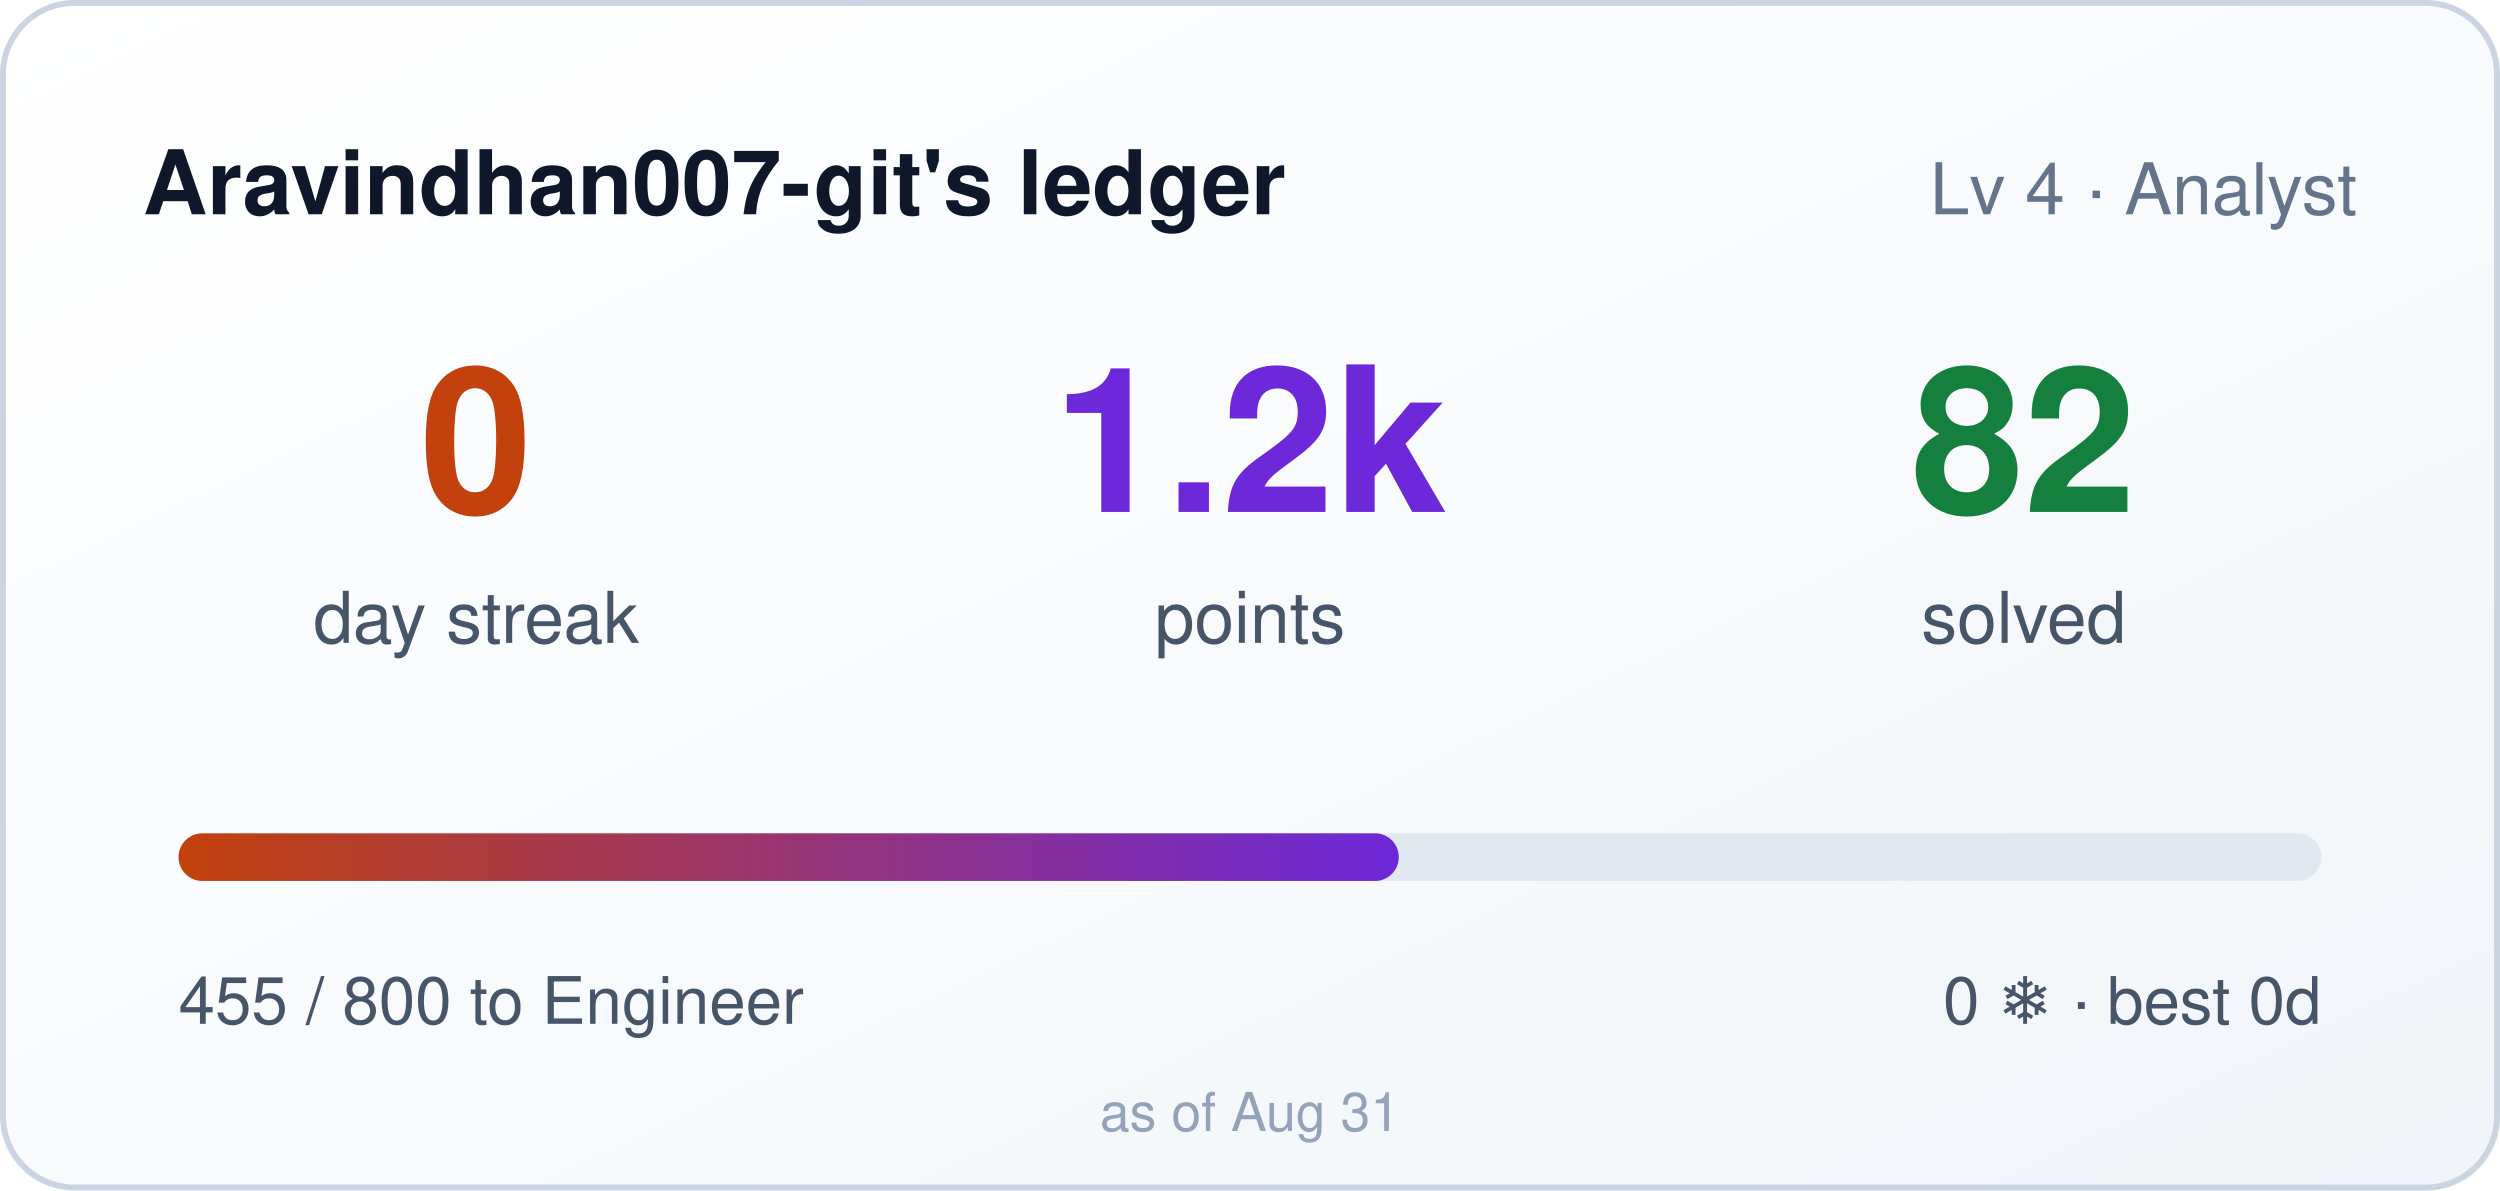
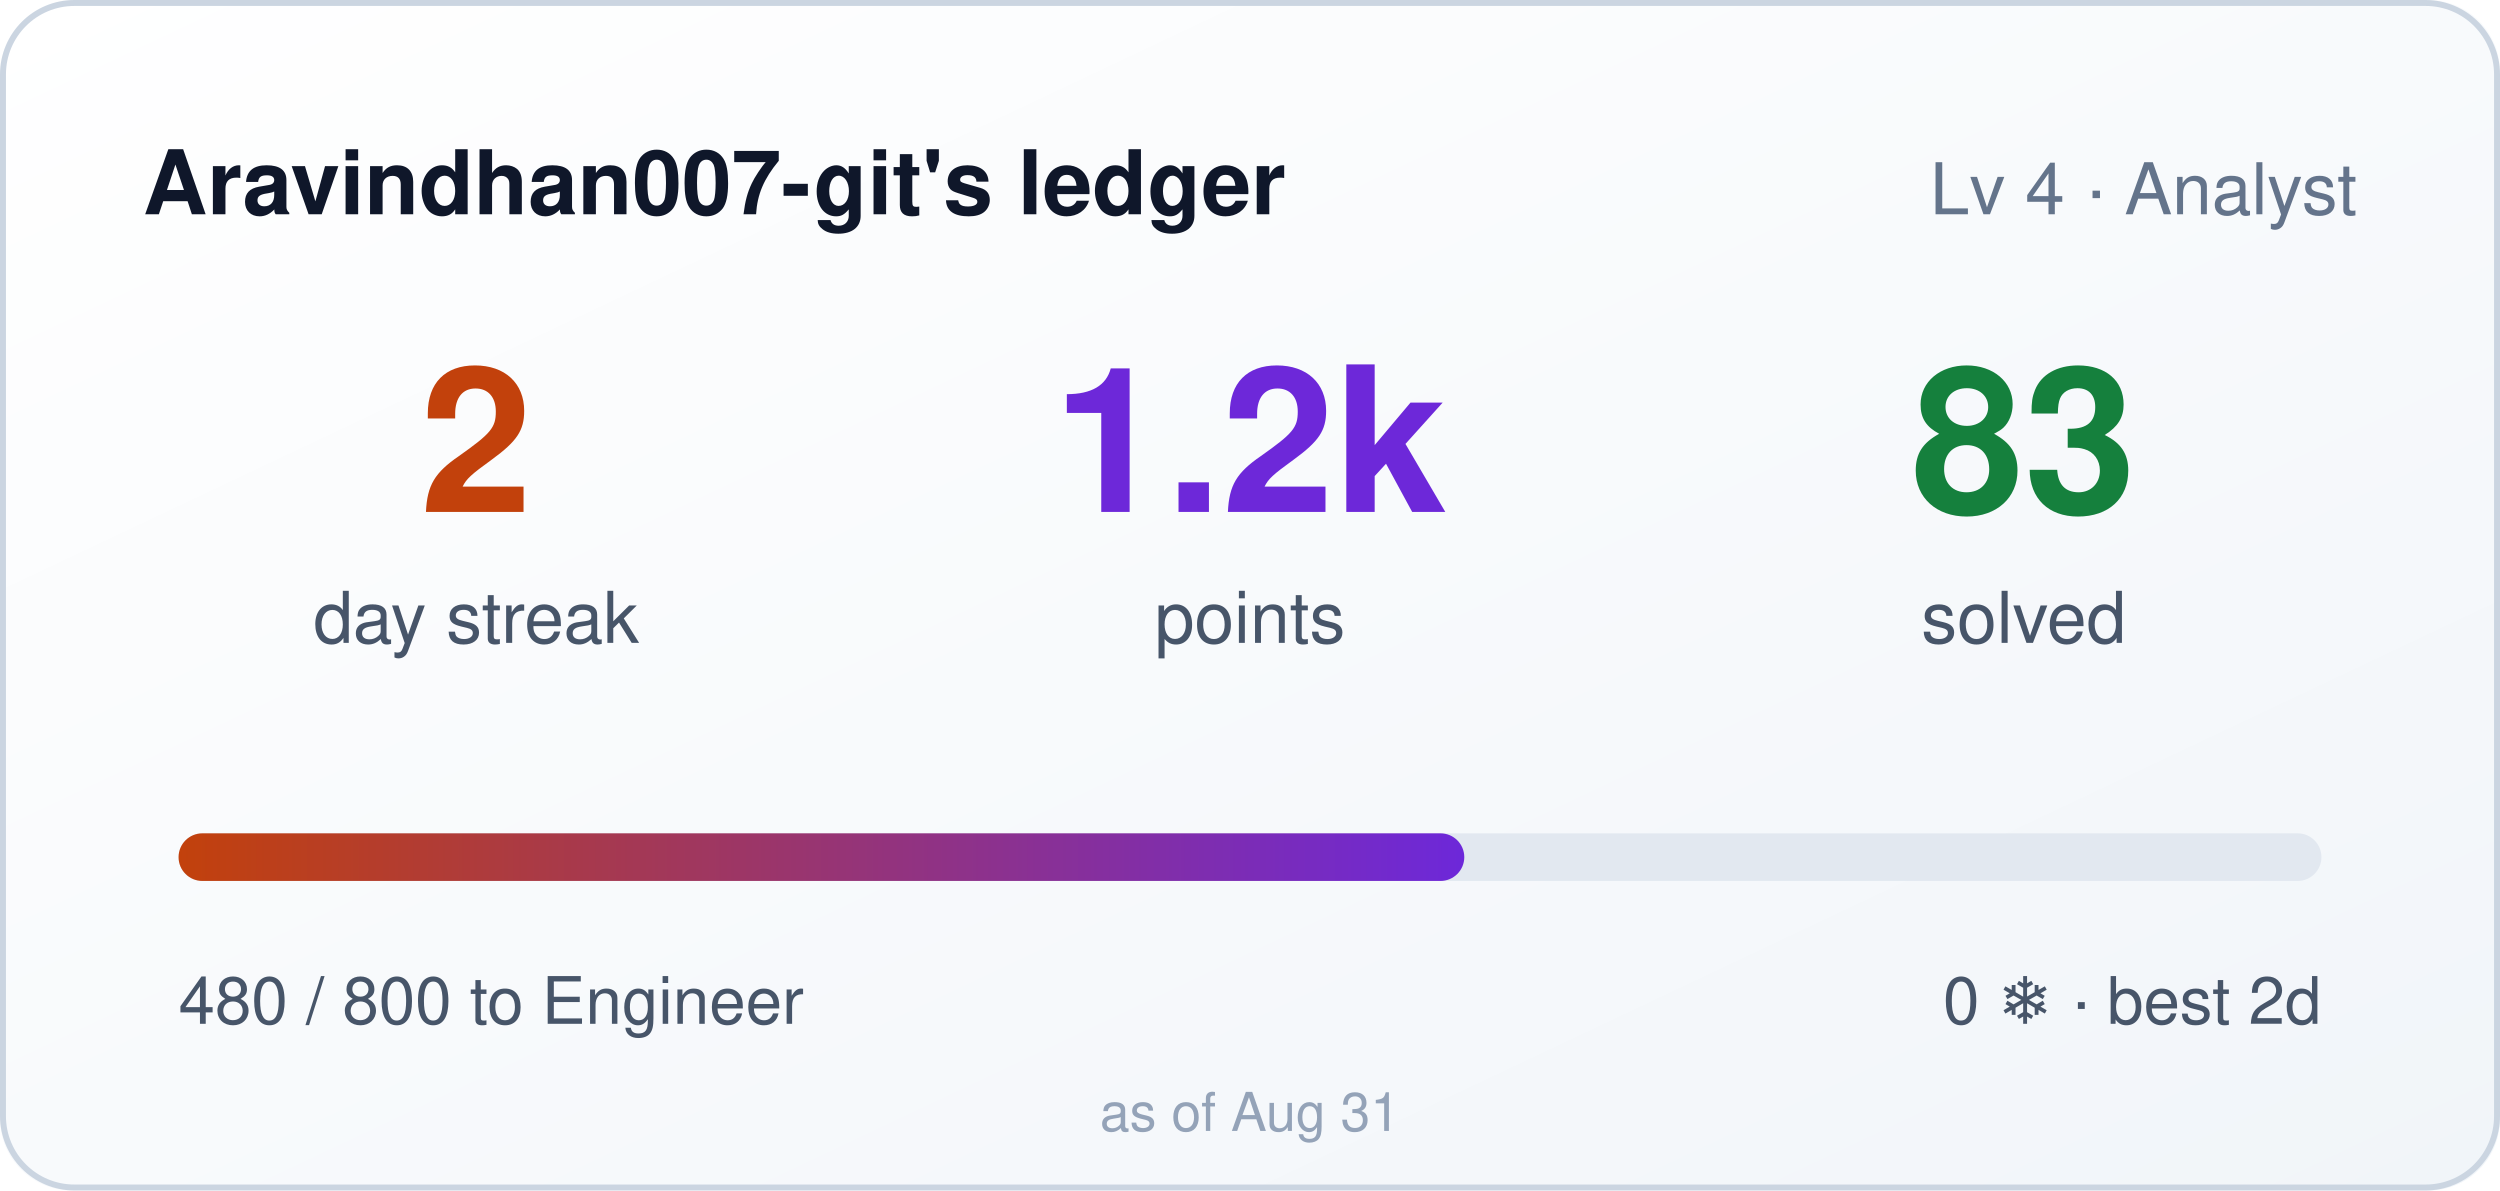
- <svg xmlns="http://www.w3.org/2000/svg" width="420" height="200" role="img" aria-label="Aravindhan007-git's ledger: 0 day streak, 1155 points">
+ <svg xmlns="http://www.w3.org/2000/svg" width="420" height="200" role="img" aria-label="Aravindhan007-git's ledger: 2 day streak, 1180 points">
  <style>
    .bar,.n{transform-box:fill-box}
    .bar{transform-origin:left center}
    @media (prefers-reduced-motion: no-preference){
      .bar{animation:cl-grow .9s cubic-bezier(.22,1,.36,1) both}
      .n{animation:cl-rise .5s ease-out both}
      .n2{animation-delay:.08s}
      .n3{animation-delay:.16s}
    }
    @keyframes cl-grow{from{transform:scaleX(0)}to{transform:scaleX(1)}}
    @keyframes cl-rise{from{opacity:0;transform:translateY(6px)}to{opacity:1;transform:none}}
  </style>
  <defs>
    <linearGradient id="bg" x1="0" y1="0" x2="1" y2="1">
      <stop offset="0" stop-color="#ffffff" />
      <stop offset="1" stop-color="#f1f5f9" />
    </linearGradient>
    <linearGradient id="bar" x1="0" y1="0" x2="1" y2="0">
      <stop offset="0" stop-color="#c2410c" />
      <stop offset="1" stop-color="#6d28d9" />
    </linearGradient>
  </defs>
  <rect width="420" height="200" rx="12" fill="url(#bg)" />
  <rect x="0.5" y="0.5" width="419" height="199" rx="12" fill="none" stroke="#cbd5e1" />
  <text x="24" y="36" fill="#0f172a" font-size="15" font-weight="600" font-family="Segoe UI,Helvetica,Arial,sans-serif">Aravindhan007-git's ledger</text>
  <text x="396" y="36" fill="#64748b" font-size="12" text-anchor="end" font-family="Segoe UI,Helvetica,Arial,sans-serif">Lv 4 · Analyst</text>
  <g font-family="Segoe UI,Helvetica,Arial,sans-serif">
-     <text class="n n1" x="80" y="86" fill="#c2410c" font-size="34" font-weight="700" text-anchor="middle">0</text>
+     <text class="n n1" x="80" y="86" fill="#c2410c" font-size="34" font-weight="700" text-anchor="middle">2</text>
    <text x="80" y="108" fill="#475569" font-size="12" text-anchor="middle">day streak</text>
    <text class="n n2" x="210" y="86" fill="#6d28d9" font-size="34" font-weight="700" text-anchor="middle">1.2k</text>
    <text x="210" y="108" fill="#475569" font-size="12" text-anchor="middle">points</text>
-     <text class="n n3" x="340" y="86" fill="#15803d" font-size="34" font-weight="700" text-anchor="middle">82</text>
+     <text class="n n3" x="340" y="86" fill="#15803d" font-size="34" font-weight="700" text-anchor="middle">83</text>
    <text x="340" y="108" fill="#475569" font-size="12" text-anchor="middle">solved</text>
  </g>
  <rect x="30" y="140" width="360" height="8" rx="4" fill="#e2e8f0" />
-   <rect class="bar" x="30" y="140" width="205" height="8" rx="4" fill="url(#bar)" />
-   <text x="30" y="172" fill="#475569" font-size="11" font-family="Segoe UI,Helvetica,Arial,sans-serif">455 / 800 to Engineer</text>
-   <text x="390" y="172" fill="#475569" font-size="11" text-anchor="end" font-family="Segoe UI,Helvetica,Arial,sans-serif">0 ❄ · best 0d</text>
+   <rect class="bar" x="30" y="140" width="216" height="8" rx="4" fill="url(#bar)" />
+   <text x="30" y="172" fill="#475569" font-size="11" font-family="Segoe UI,Helvetica,Arial,sans-serif">480 / 800 to Engineer</text>
+   <text x="390" y="172" fill="#475569" font-size="11" text-anchor="end" font-family="Segoe UI,Helvetica,Arial,sans-serif">0 ❄ · best 2d</text>
  <text x="210" y="190" fill="#94a3b8" font-size="9" text-anchor="middle" font-family="Segoe UI,Helvetica,Arial,sans-serif">as of Aug 31</text>
</svg>
